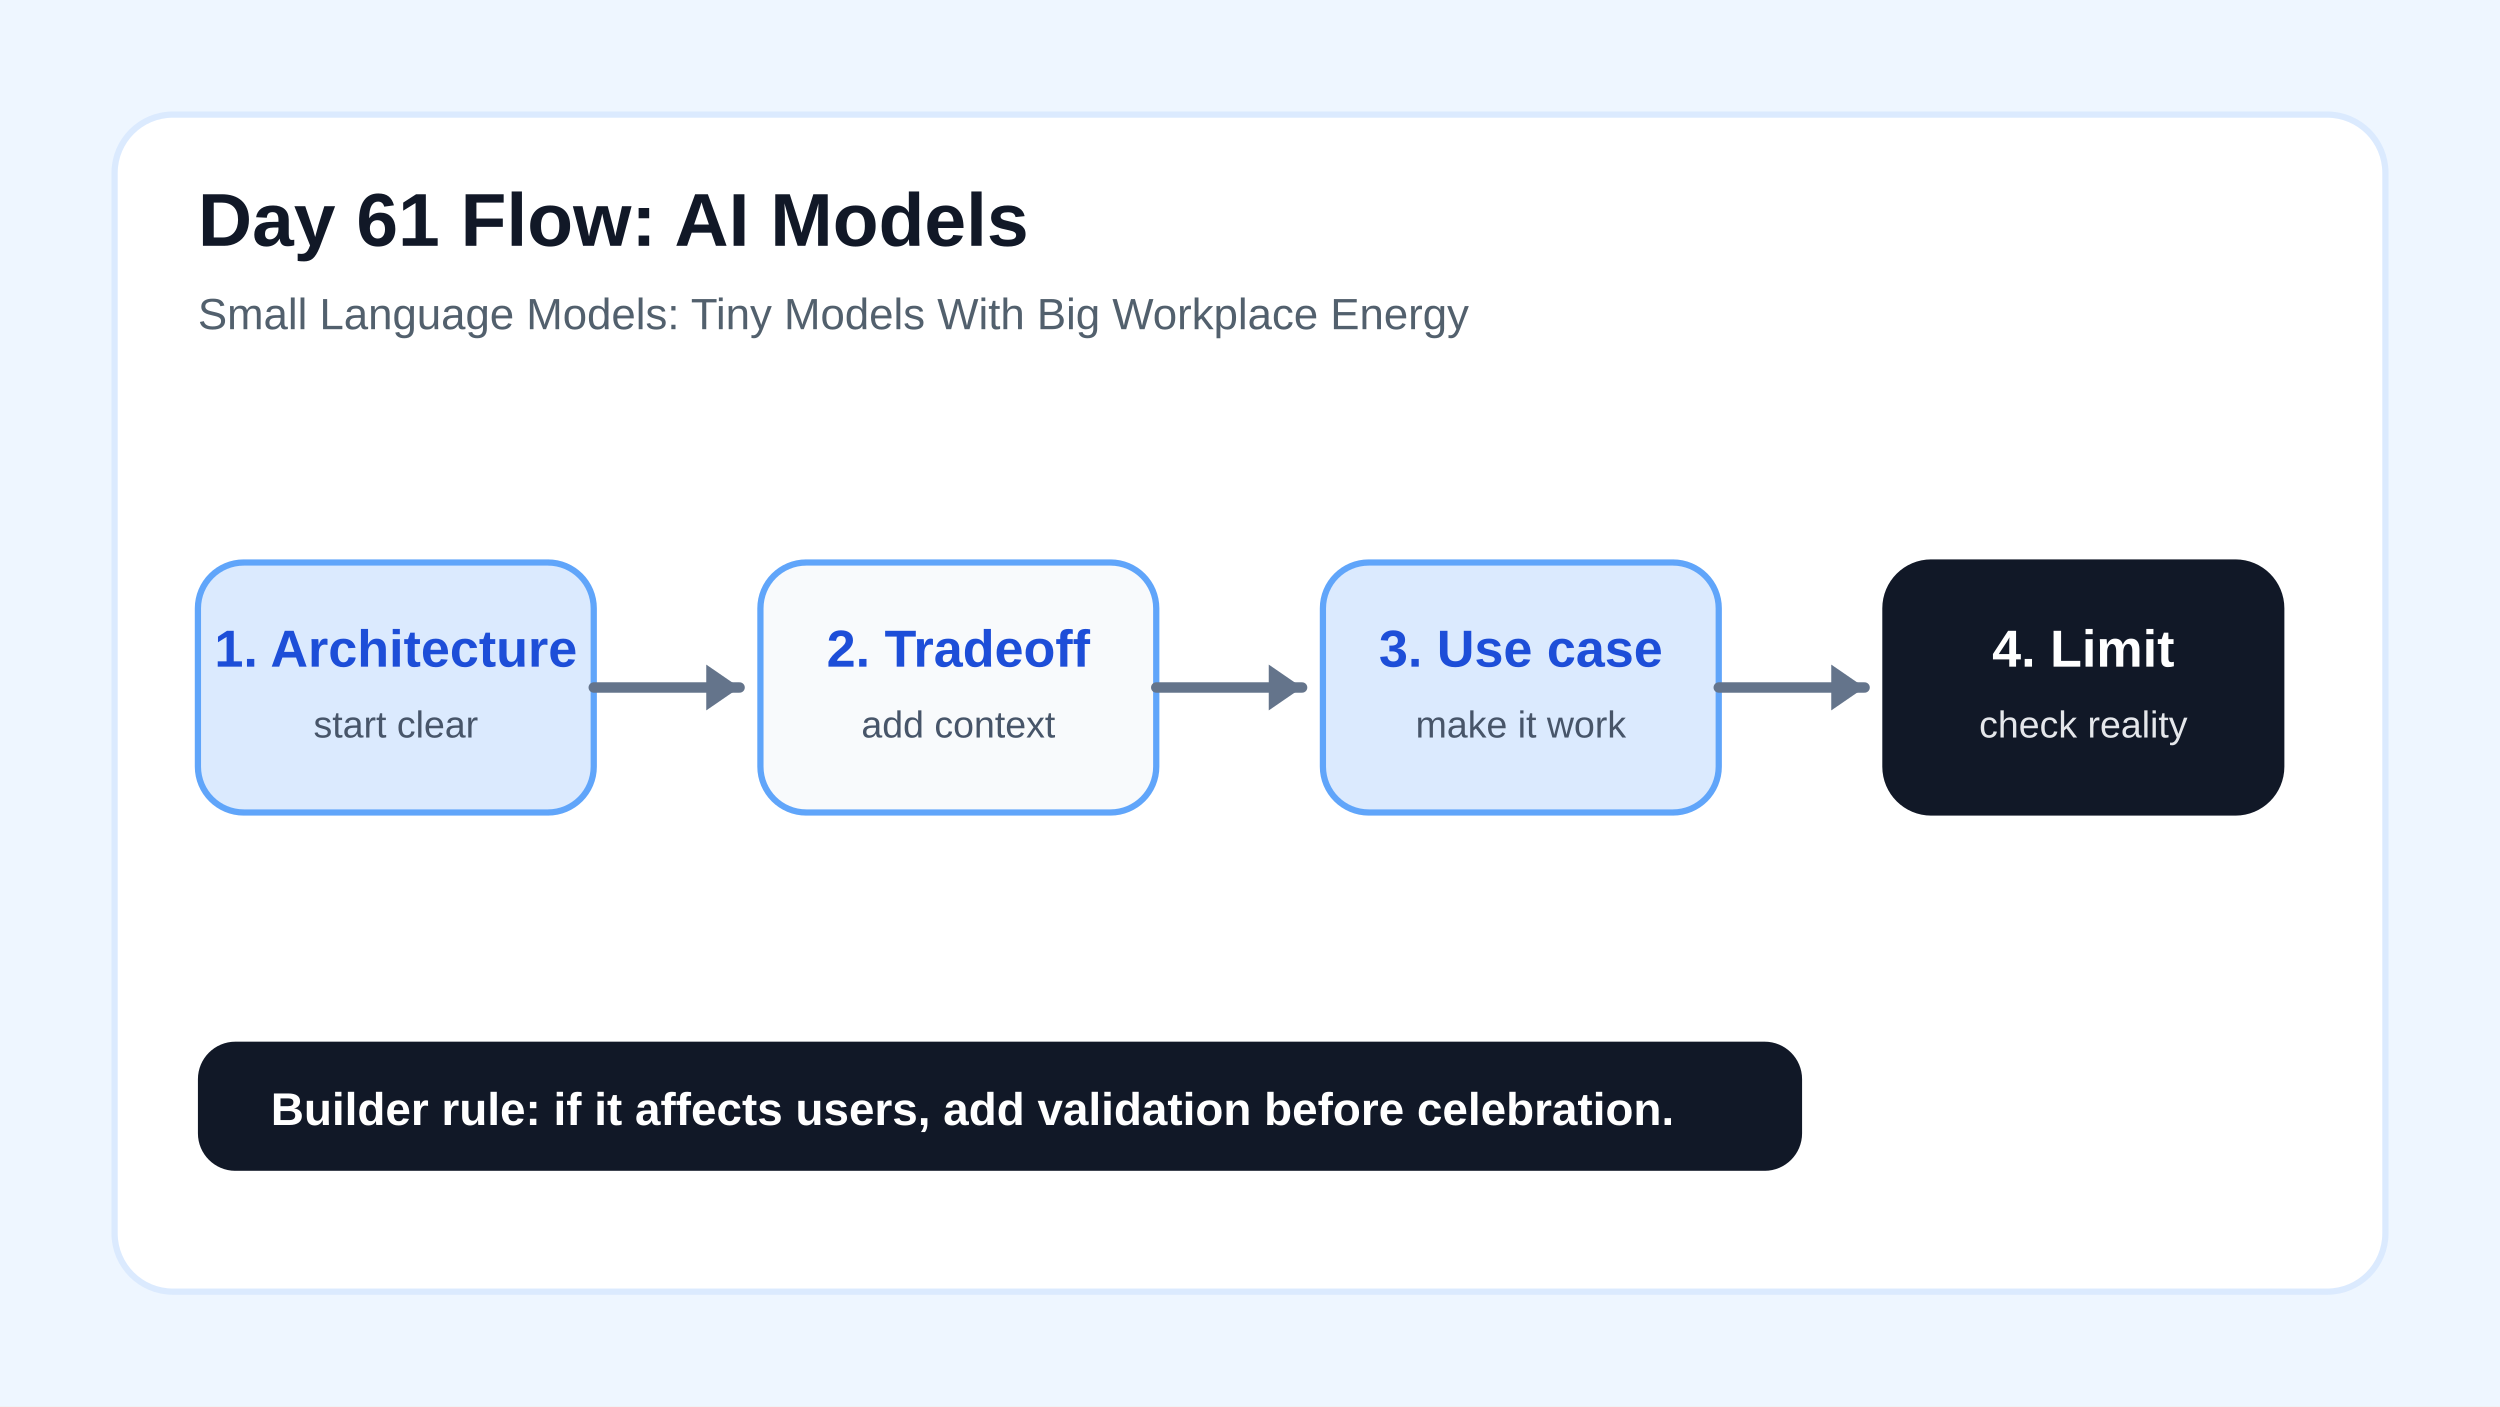
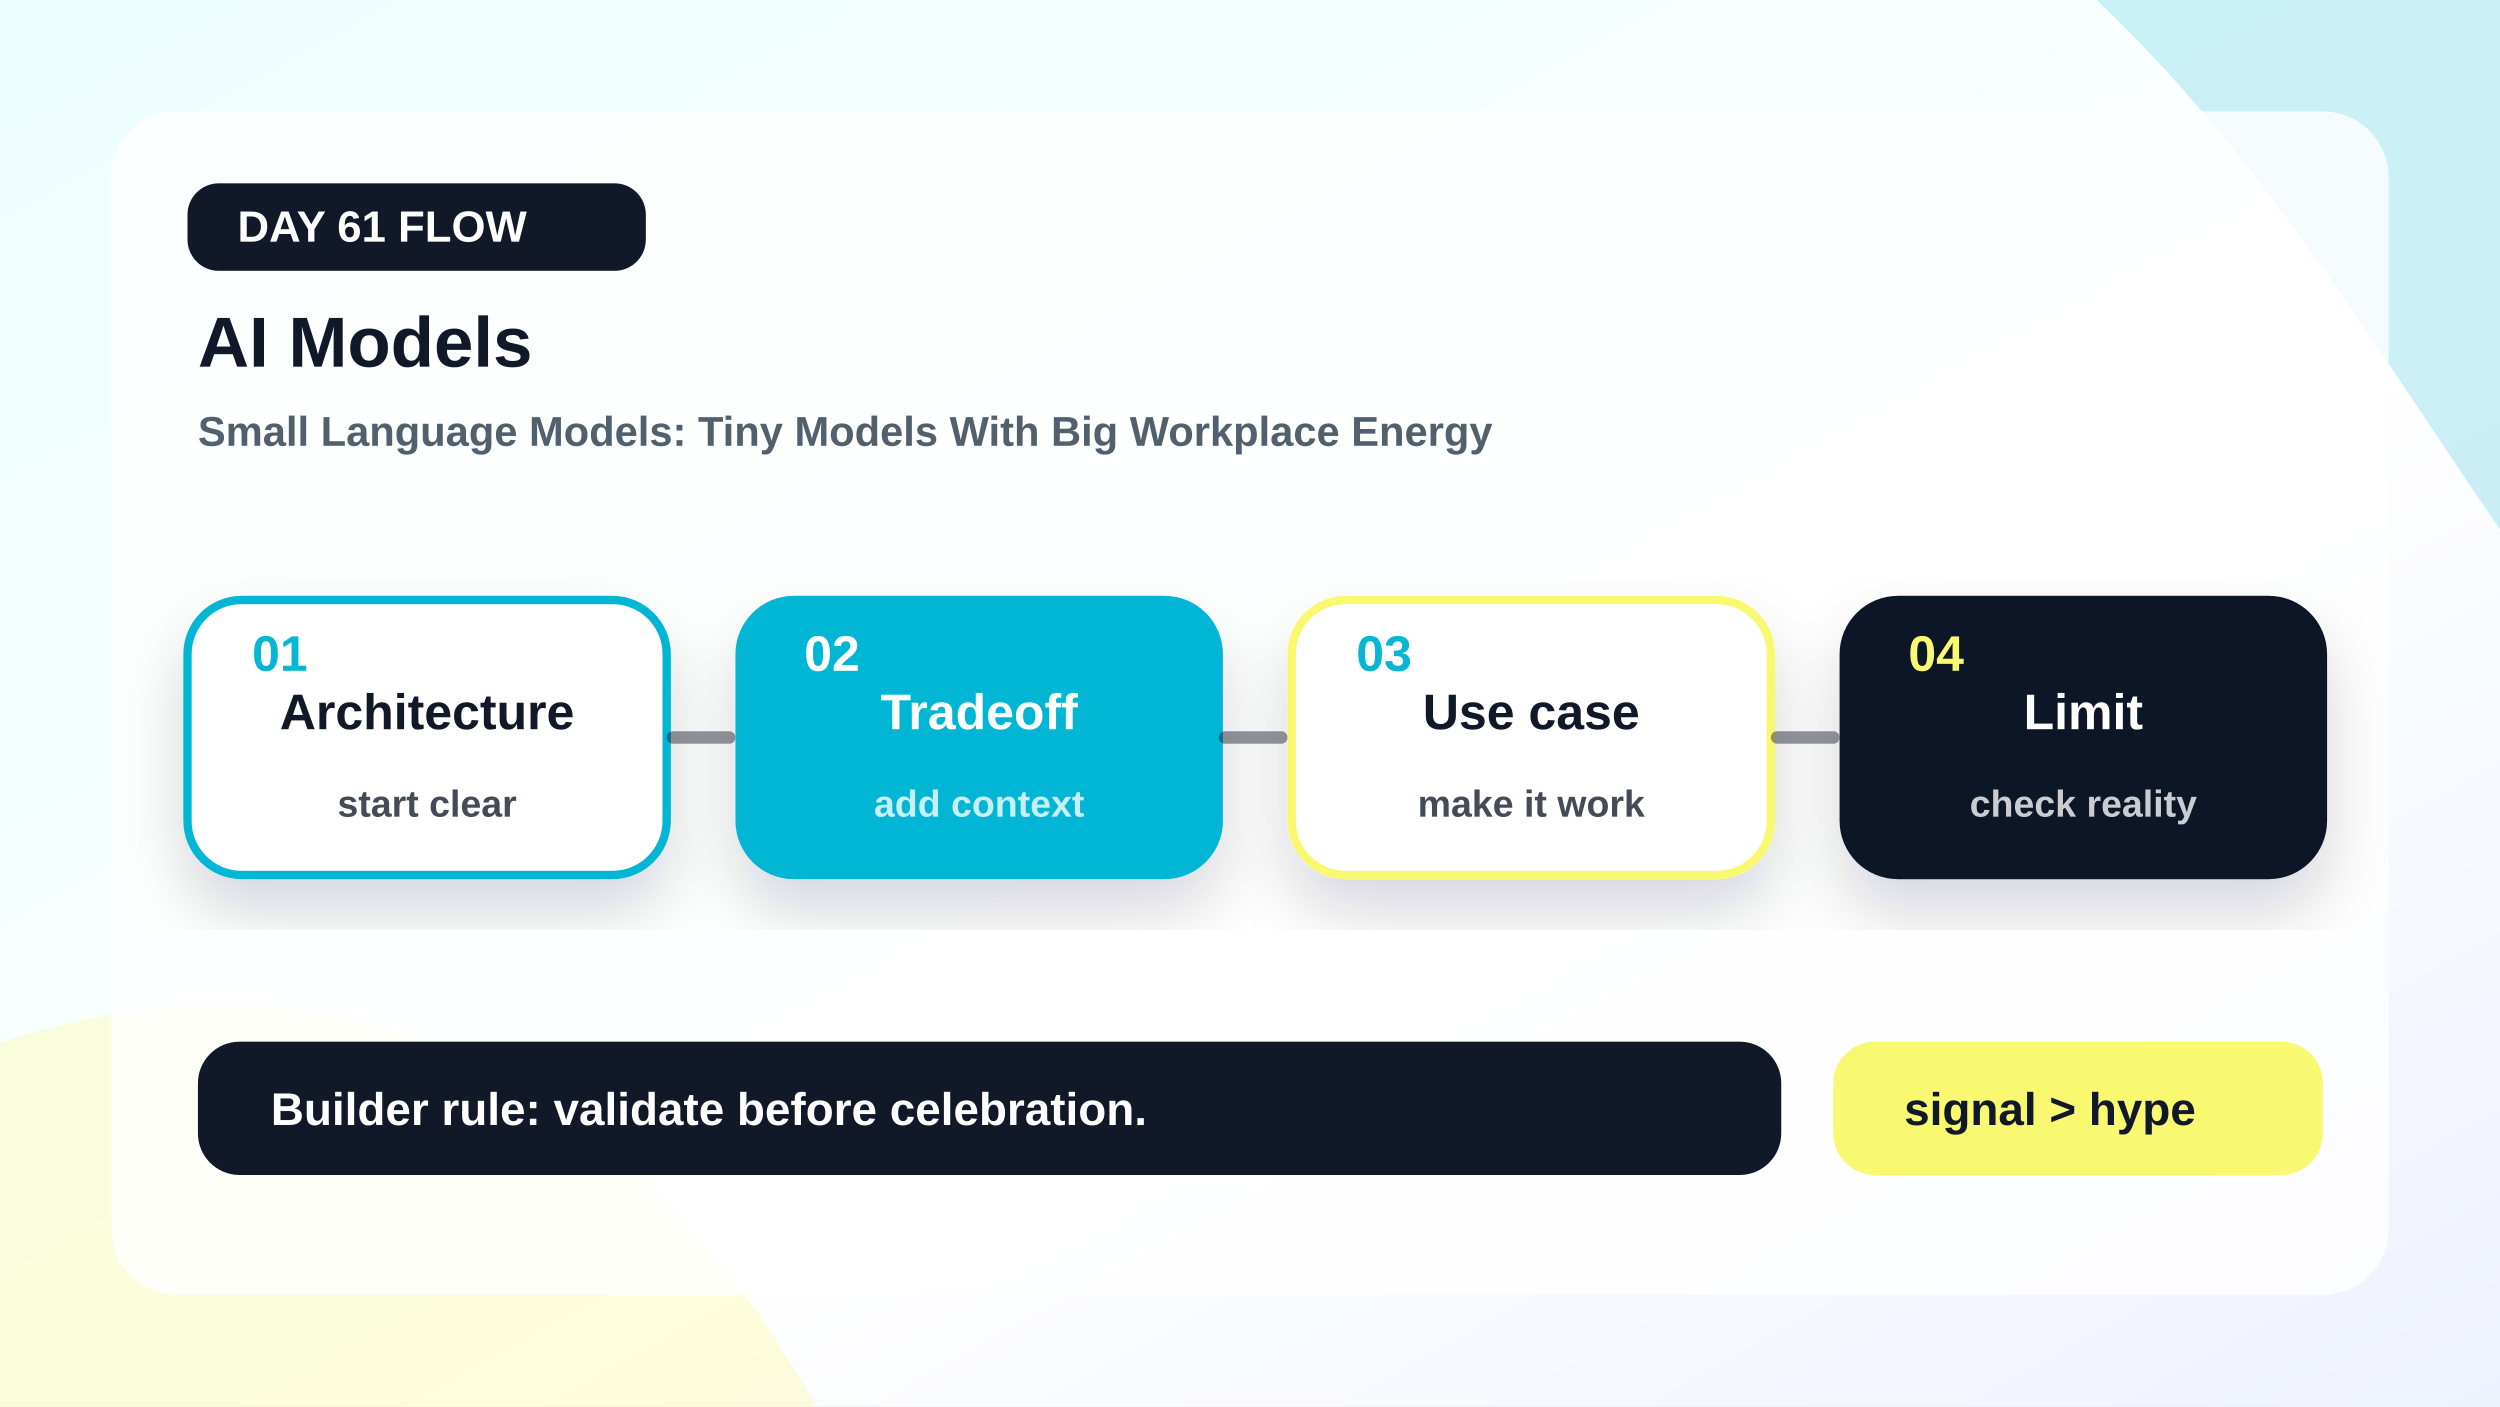
<svg xmlns="http://www.w3.org/2000/svg" width="1200" height="675" viewBox="0 0 1200 675" role="img" aria-labelledby="title desc">
-   <rect width="1200" height="675" fill="#eef6ff" />
-   <rect x="55" y="55" width="1090" height="565" rx="28" fill="#ffffff" stroke="#dbeafe" stroke-width="3" />
-   <text x="95" y="118" font-family="Arial, sans-serif" font-size="36" font-weight="900" fill="#111827">Day 61 Flow: AI Models</text>
-   <text x="95" y="158" font-family="Arial, sans-serif" font-size="21" fill="#52606d">Small Language Models: Tiny Models With Big Workplace Energy</text>
+   <defs>
+     <linearGradient id="bg" x1="0" y1="0" x2="1" y2="1">
+       <stop offset="0" stop-color="#ecfeff" />
+       <stop offset="0.60" stop-color="#ffffff" />
+       <stop offset="1" stop-color="#eef2ff" />
+     </linearGradient>
+     <filter id="shadow" x="-20%" y="-20%" width="140%" height="140%">
+       <feDropShadow dx="0" dy="16" stdDeviation="15" flood-color="#0f172a" flood-opacity="0.16" />
+     </filter>
+   </defs>
+   <rect width="1200" height="675" fill="url(#bg)" />
+   <path d="M920 -70 C1080 40 1135 170 1240 310 L1240 -70 Z" fill="#06b6d4" opacity="0.20" />
+   <path d="M-50 520 C145 430 315 505 415 720 L-50 720 Z" fill="#f9f871" opacity="0.24" />
+   <rect x="55" y="55" width="1090" height="565" rx="30" fill="#ffffff" opacity="0.82" stroke="#ffffff" stroke-width="3" />
+   <rect x="90" y="88" width="220" height="42" rx="15" fill="#111827" />
+   <text x="114" y="116" font-family="Arial, sans-serif" font-size="21" font-weight="900" fill="#ffffff">DAY 61 FLOW</text>
+   <text x="95" y="176" font-family="Arial, sans-serif" font-size="34" font-weight="900" fill="#111827">AI Models</text>
+   <text x="95" y="214" font-family="Arial, sans-serif" font-size="20" font-weight="700" fill="#52606d">Small Language Models: Tiny Models With Big Workplace Energy</text>
  <g font-family="Arial, sans-serif">
-     <rect x="95" y="270" width="190" height="120" rx="22" fill="#dbeafe" stroke="#60a5fa" stroke-width="3" />
-     <text x="190" y="320" text-anchor="middle" font-size="25" font-weight="800" fill="#1d4ed8">1. Architecture</text>
-     <text x="190" y="354" text-anchor="middle" font-size="18" fill="#475569">start clear</text>
-     <rect x="365" y="270" width="190" height="120" rx="22" fill="#f8fafc" stroke="#60a5fa" stroke-width="3" />
-     <text x="460" y="320" text-anchor="middle" font-size="25" font-weight="800" fill="#1d4ed8">2. Tradeoff</text>
-     <text x="460" y="354" text-anchor="middle" font-size="18" fill="#475569">add context</text>
-     <rect x="635" y="270" width="190" height="120" rx="22" fill="#dbeafe" stroke="#60a5fa" stroke-width="3" />
-     <text x="730" y="320" text-anchor="middle" font-size="25" font-weight="800" fill="#1d4ed8">3. Use case</text>
-     <text x="730" y="354" text-anchor="middle" font-size="18" fill="#475569">make it work</text>
-     <rect x="905" y="270" width="190" height="120" rx="22" fill="#111827" stroke="#111827" stroke-width="3" />
-     <text x="1000" y="320" text-anchor="middle" font-size="25" font-weight="800" fill="#ffffff">4. Limit</text>
-     <text x="1000" y="354" text-anchor="middle" font-size="18" fill="#e5e7eb">check reality</text>
-     <path d="M285 330 H355" stroke="#64748b" stroke-width="5" stroke-linecap="round" />
-     <path d="M355 330 l-16 -11 v22 z" fill="#64748b" />
-     <path d="M555 330 H625" stroke="#64748b" stroke-width="5" stroke-linecap="round" />
-     <path d="M625 330 l-16 -11 v22 z" fill="#64748b" />
-     <path d="M825 330 H895" stroke="#64748b" stroke-width="5" stroke-linecap="round" />
-     <path d="M895 330 l-16 -11 v22 z" fill="#64748b" />
+     <g filter="url(#shadow)">
+       <rect x="90" y="288" width="230" height="132" rx="26" fill="#ffffff" stroke="#06b6d4" stroke-width="4" />
+     </g>
+     <text x="121" y="322" font-size="24" font-weight="900" fill="#06b6d4">01</text>
+     <text x="205" y="350" text-anchor="middle" font-size="24" font-weight="900" fill="#111827">Architecture</text>
+     <text x="205" y="392" text-anchor="middle" font-size="18" font-weight="700" fill="#111827" opacity="0.78">start clear</text>
+     <g filter="url(#shadow)">
+       <rect x="355" y="288" width="230" height="132" rx="26" fill="#06b6d4" stroke="#06b6d4" stroke-width="4" />
+     </g>
+     <text x="386" y="322" font-size="24" font-weight="900" fill="#ffffff">02</text>
+     <text x="470" y="350" text-anchor="middle" font-size="24" font-weight="900" fill="#ffffff">Tradeoff</text>
+     <text x="470" y="392" text-anchor="middle" font-size="18" font-weight="700" fill="#ffffff" opacity="0.78">add context</text>
+     <g filter="url(#shadow)">
+       <rect x="620" y="288" width="230" height="132" rx="26" fill="#ffffff" stroke="#f9f871" stroke-width="4" />
+     </g>
+     <text x="651" y="322" font-size="24" font-weight="900" fill="#06b6d4">03</text>
+     <text x="735" y="350" text-anchor="middle" font-size="24" font-weight="900" fill="#111827">Use case</text>
+     <text x="735" y="392" text-anchor="middle" font-size="18" font-weight="700" fill="#111827" opacity="0.78">make it work</text>
+     <g filter="url(#shadow)">
+       <rect x="885" y="288" width="230" height="132" rx="26" fill="#111827" stroke="#111827" stroke-width="4" />
+     </g>
+     <text x="916" y="322" font-size="24" font-weight="900" fill="#f9f871">04</text>
+     <text x="1000" y="350" text-anchor="middle" font-size="24" font-weight="900" fill="#ffffff">Limit</text>
+     <text x="1000" y="392" text-anchor="middle" font-size="18" font-weight="700" fill="#ffffff" opacity="0.78">check reality</text>
+     <path d="M323 354 H350" stroke="#111827" stroke-width="6" stroke-linecap="round" opacity="0.45" />
+     <path d="M588 354 H615" stroke="#111827" stroke-width="6" stroke-linecap="round" opacity="0.45" />
+     <path d="M853 354 H880" stroke="#111827" stroke-width="6" stroke-linecap="round" opacity="0.45" />
  </g>
-   <rect x="95" y="500" width="770" height="62" rx="18" fill="#111827" />
-   <text x="130" y="540" font-family="Arial, sans-serif" font-size="22" font-weight="700" fill="#ffffff">Builder rule: if it affects users, add validation before celebration.</text>
+   <rect x="95" y="500" width="760" height="64" rx="20" fill="#111827" />
+   <text x="130" y="540" font-family="Arial, sans-serif" font-size="22" font-weight="900" fill="#ffffff">Builder rule: validate before celebration.</text>
+   <rect x="880" y="500" width="235" height="64" rx="20" fill="#f9f871" />
+   <text x="914" y="540" font-family="Arial, sans-serif" font-size="22" font-weight="900" fill="#111827">signal &gt; hype</text>
</svg>
